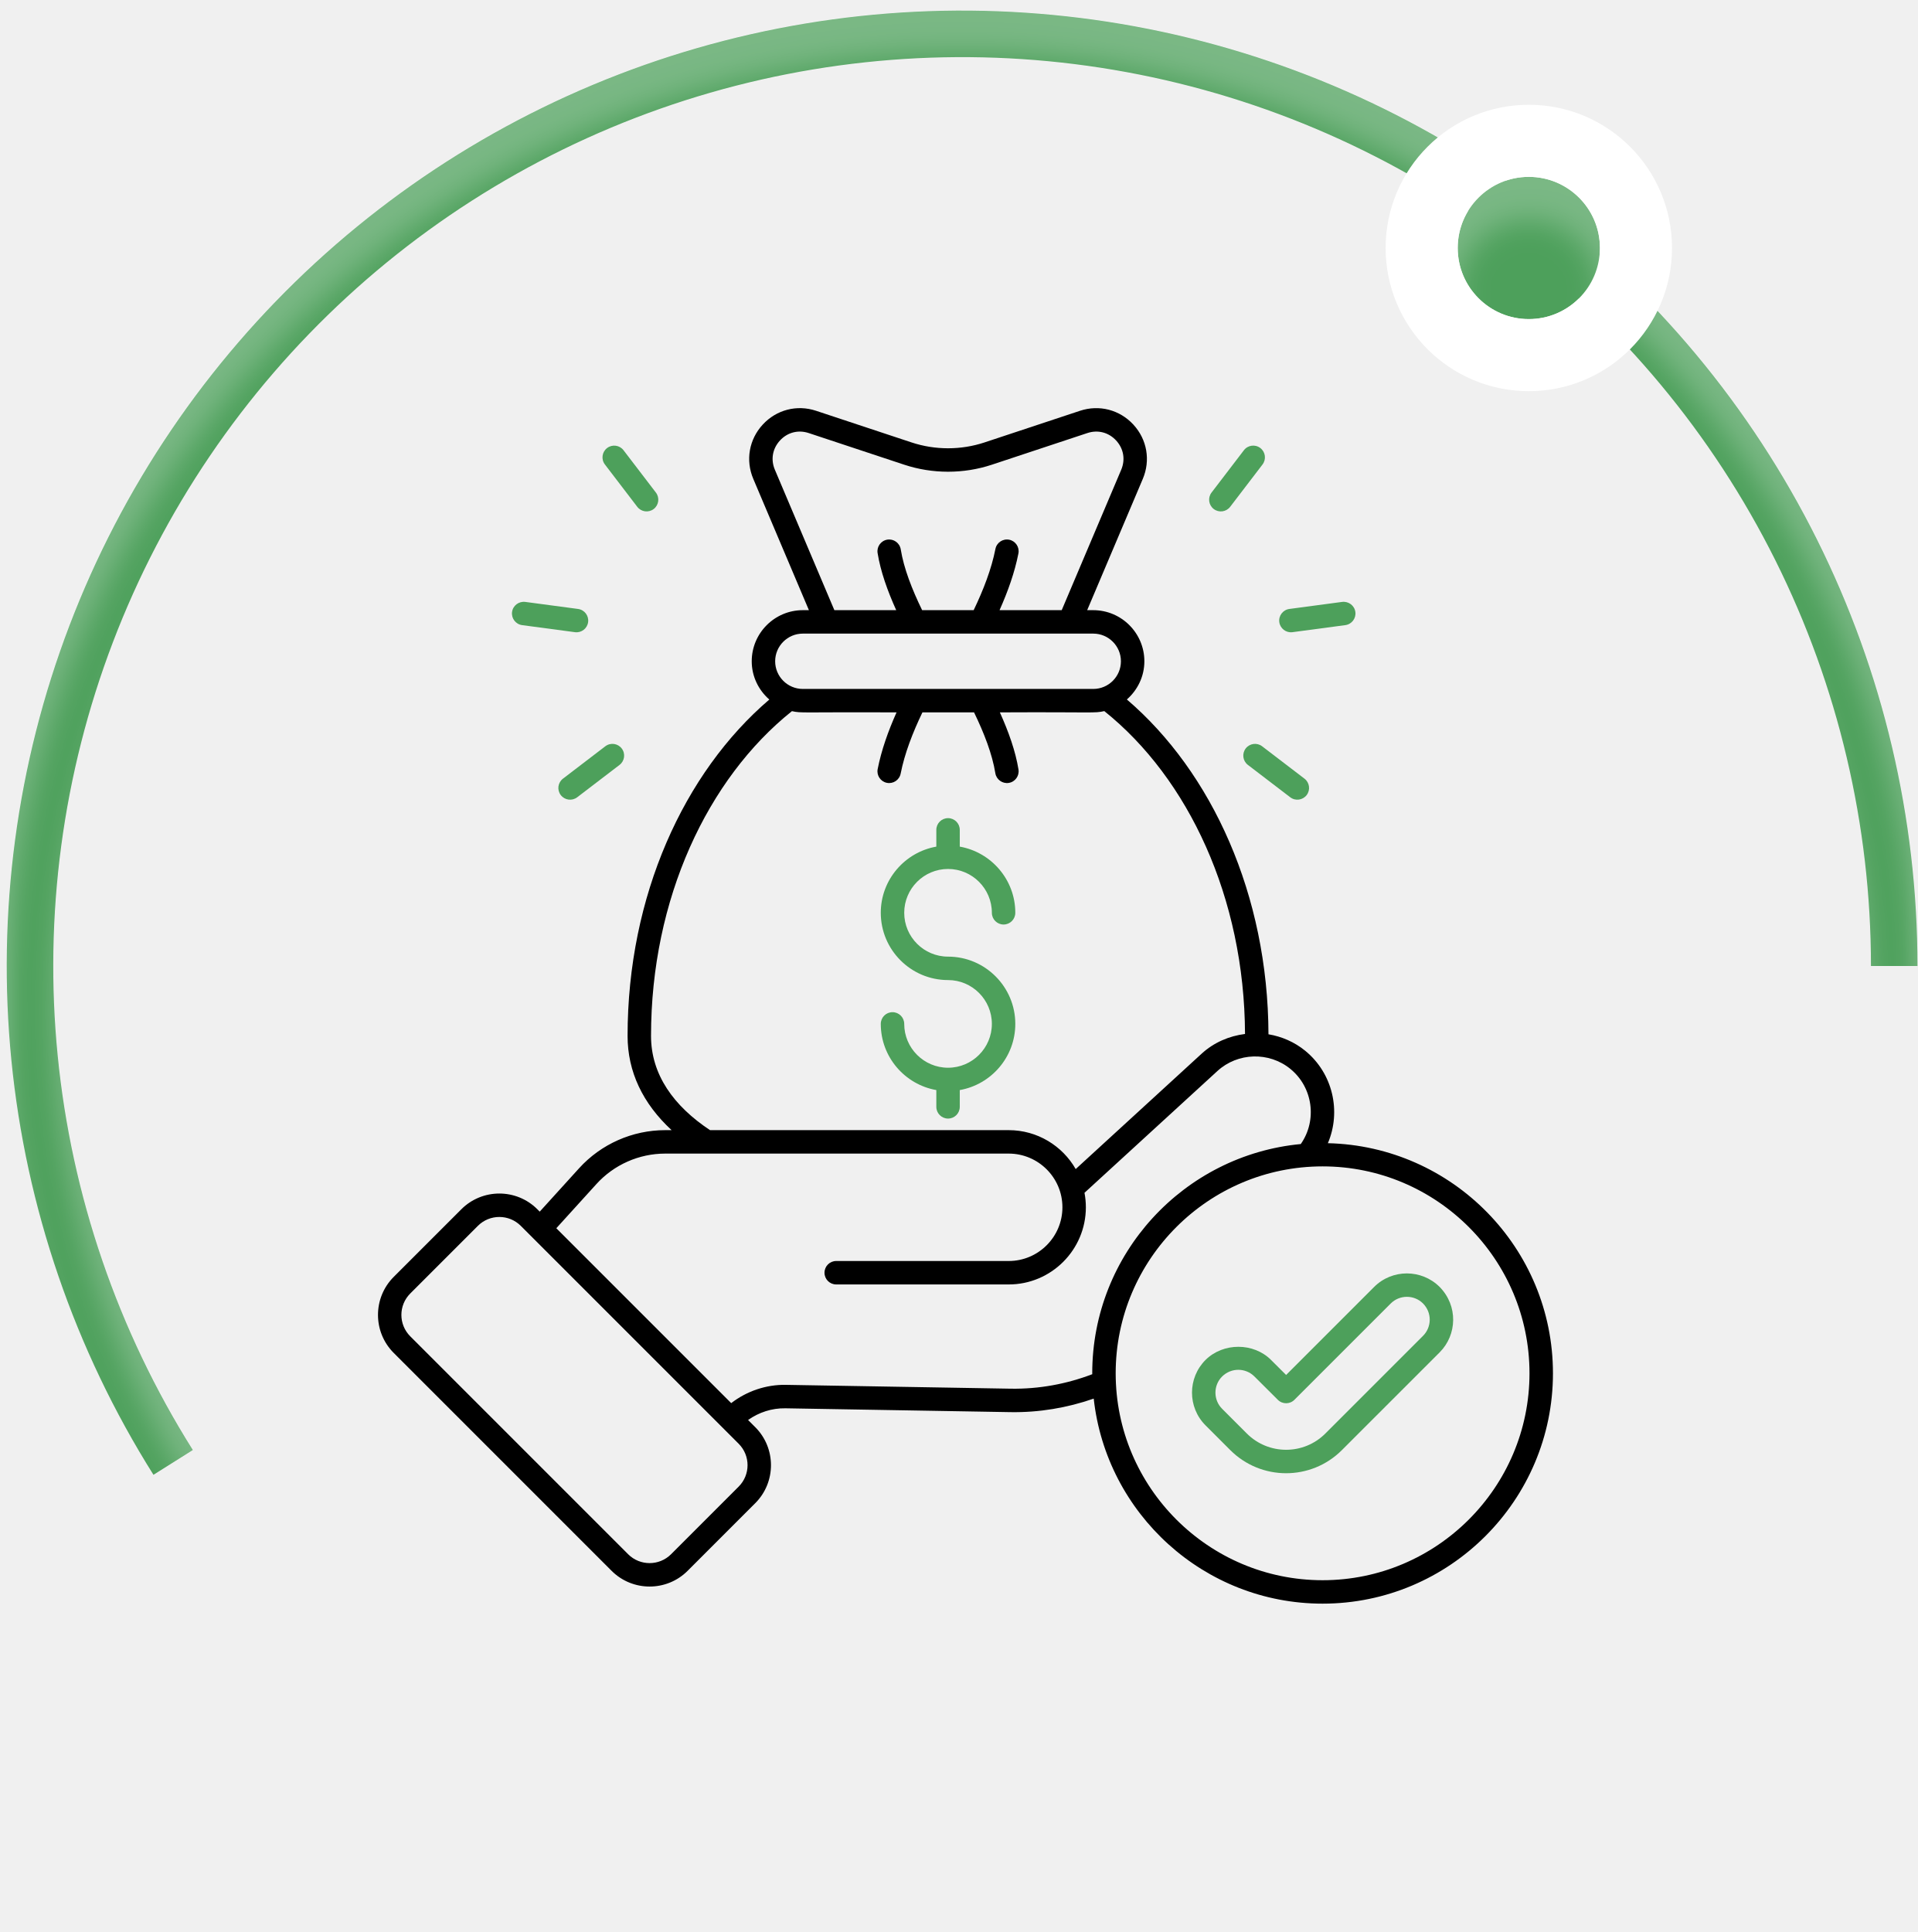
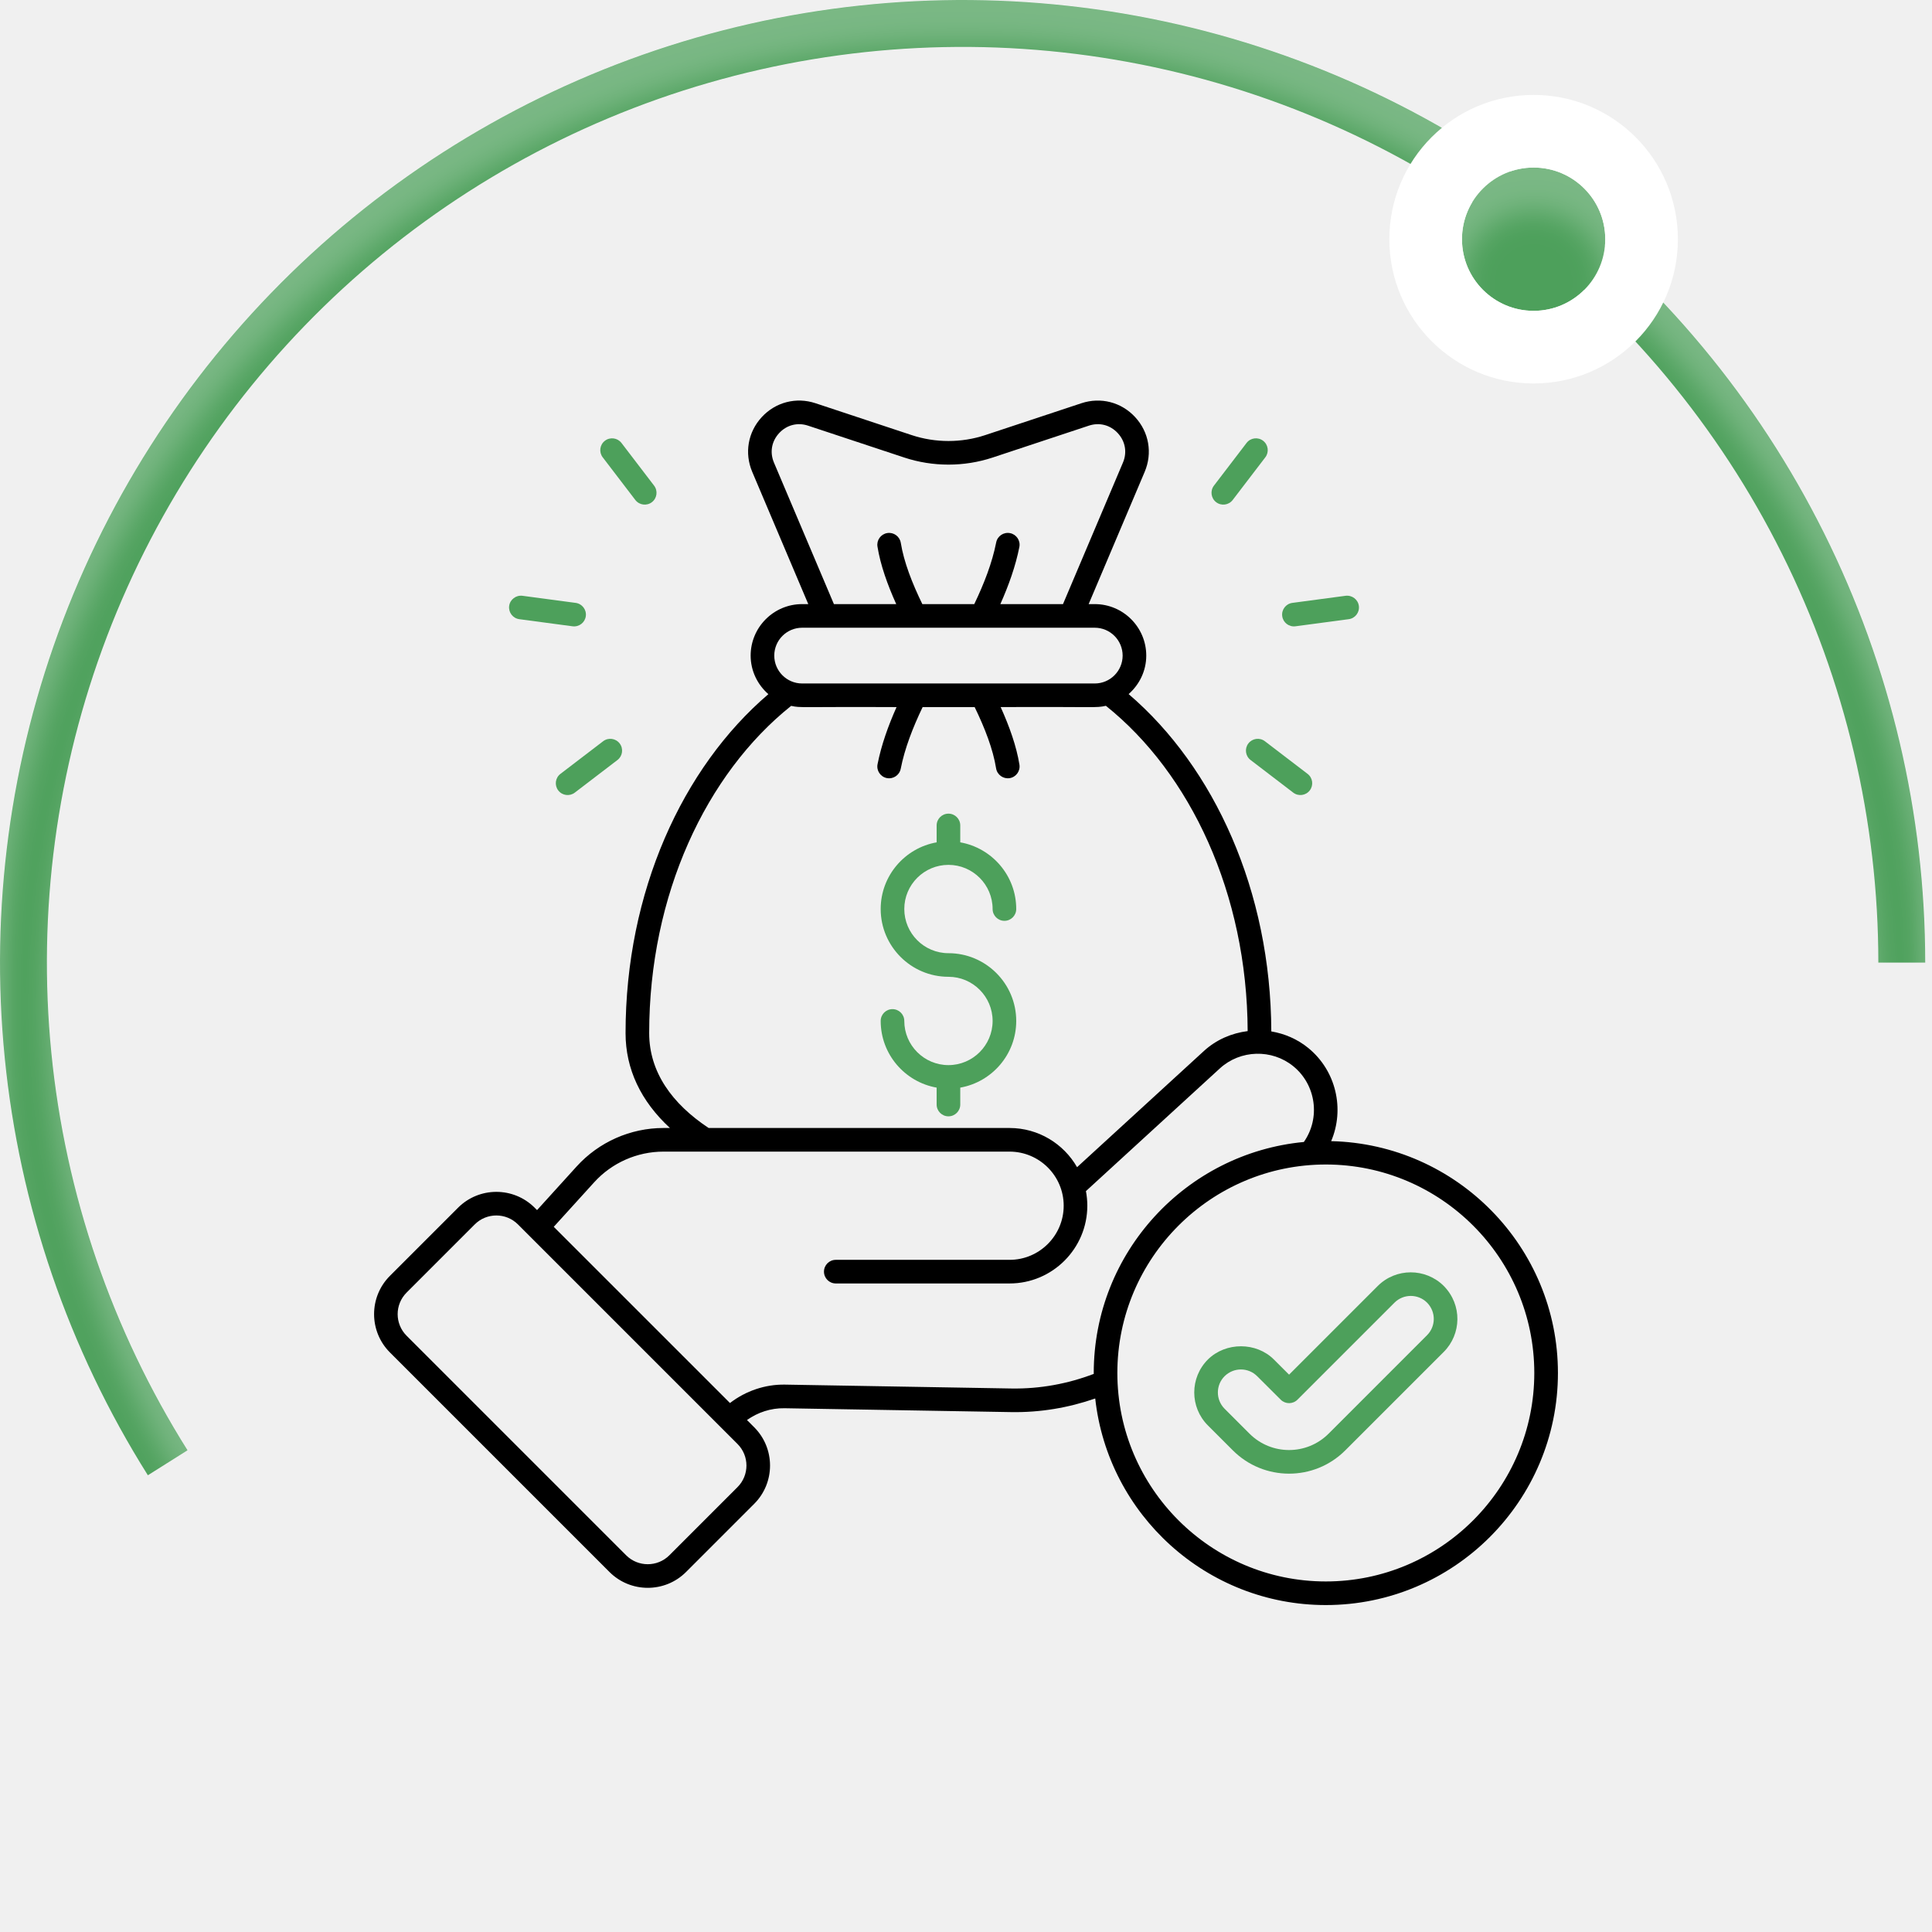
- <svg xmlns="http://www.w3.org/2000/svg" width="133" height="134" viewBox="0 0 133 134" fill="none">
-   <path d="M70.423 71.016C70.423 68.444 68.33 66.35 65.758 66.35C64.082 66.35 62.718 64.987 62.718 63.31C62.718 61.634 64.082 60.27 65.758 60.27C67.434 60.27 68.797 61.634 68.797 63.31C68.797 63.759 69.162 64.123 69.61 64.123C70.059 64.123 70.423 63.759 70.423 63.31C70.423 61.016 68.756 59.107 66.571 58.72V57.558C66.571 57.109 66.207 56.745 65.758 56.745C65.309 56.745 64.945 57.109 64.945 57.558V58.72C62.759 59.107 61.092 61.016 61.092 63.31C61.092 65.883 63.185 67.976 65.758 67.976C67.434 67.976 68.797 69.34 68.797 71.016C68.797 72.692 67.434 74.056 65.758 74.056C64.082 74.056 62.718 72.692 62.718 71.016C62.718 70.567 62.354 70.203 61.905 70.203C61.456 70.203 61.092 70.567 61.092 71.016C61.092 73.311 62.759 75.22 64.945 75.606V76.769C64.945 77.218 65.309 77.582 65.758 77.582C66.207 77.582 66.571 77.218 66.571 76.769V75.606C68.756 75.22 70.423 73.311 70.423 71.016Z" fill="#4DA05B" />
-   <path d="M92.103 79.29C93.041 77.088 92.452 74.449 90.532 72.88C89.778 72.264 88.895 71.89 87.983 71.736C87.952 62.076 84.058 53.556 78.161 48.514C78.899 47.864 79.375 46.923 79.375 45.865C79.375 43.91 77.785 42.32 75.83 42.32H75.408L79.266 33.216C79.813 31.924 79.563 30.481 78.612 29.449C77.66 28.417 76.242 28.051 74.909 28.492L68.285 30.687C66.656 31.227 64.86 31.227 63.23 30.687L56.606 28.492C55.275 28.05 53.856 28.417 52.904 29.449C51.953 30.481 51.702 31.924 52.25 33.216L56.107 42.32H55.686C53.731 42.32 52.141 43.91 52.141 45.865C52.141 46.926 52.619 47.869 53.361 48.519C47.439 53.58 43.53 62.142 43.53 71.85C43.53 74.332 44.583 76.537 46.584 78.385H46.138C43.867 78.385 41.688 79.35 40.163 81.032L37.436 84.037L37.271 83.872C35.818 82.418 33.453 82.418 32 83.872L27.308 88.564C25.855 90.017 25.855 92.382 27.308 93.835L42.422 108.95C43.876 110.403 46.24 110.403 47.694 108.95L52.386 104.257C53.839 102.804 53.839 100.44 52.386 98.987L51.887 98.488C52.636 97.96 53.528 97.66 54.478 97.677L70.081 97.943C72.072 97.976 74.024 97.645 75.862 97.005C76.739 104.991 83.521 111.226 91.737 111.226C100.547 111.226 107.715 104.059 107.715 95.249C107.714 86.563 100.743 79.488 92.103 79.29ZM53.747 32.582C53.447 31.875 53.579 31.116 54.1 30.551C54.62 29.987 55.367 29.794 56.095 30.036L62.719 32.231C64.679 32.88 66.837 32.88 68.797 32.231L75.42 30.036C76.15 29.794 76.895 29.987 77.416 30.551C77.937 31.116 78.068 31.875 77.769 32.582L73.642 42.32H69.33C69.909 41.022 70.381 39.699 70.638 38.388C70.725 37.948 70.438 37.52 69.998 37.434C69.557 37.348 69.13 37.634 69.044 38.075C68.768 39.474 68.212 40.91 67.535 42.32H63.96C63.257 40.875 62.689 39.42 62.477 38.103C62.406 37.659 61.985 37.357 61.545 37.429C61.102 37.5 60.8 37.918 60.872 38.361C61.075 39.626 61.556 40.977 62.163 42.32H57.873L53.747 32.582ZM55.686 43.946C64.648 43.946 69.925 43.946 75.83 43.946C76.888 43.946 77.749 44.807 77.749 45.865C77.749 46.923 76.888 47.784 75.83 47.784H55.686C54.627 47.784 53.766 46.923 53.766 45.865C53.766 44.807 54.627 43.946 55.686 43.946ZM45.156 71.851C45.156 62.341 49.073 54.005 54.93 49.324C55.625 49.476 55.434 49.379 62.185 49.41C61.606 50.708 61.134 52.031 60.877 53.342C60.79 53.782 61.077 54.209 61.517 54.296C61.955 54.382 62.384 54.098 62.471 53.655C62.747 52.256 63.303 50.82 63.98 49.41H67.562C68.264 50.855 68.826 52.31 69.038 53.627C69.109 54.071 69.532 54.371 69.97 54.301C70.413 54.23 70.715 53.812 70.643 53.369C70.44 52.104 69.958 50.753 69.352 49.409C76.023 49.377 75.876 49.48 76.596 49.321C82.42 53.981 86.319 62.265 86.356 71.714C85.262 71.853 84.201 72.298 83.345 73.083L74.612 81.084C73.689 79.472 71.952 78.385 69.966 78.385H49.249C46.73 76.716 45.156 74.534 45.156 71.851ZM51.236 103.108L46.544 107.801C45.724 108.619 44.39 108.619 43.571 107.801L28.457 92.686C27.636 91.865 27.635 90.535 28.457 89.713L33.149 85.021C33.968 84.202 35.302 84.202 36.121 85.021L51.236 100.136C52.056 100.957 52.057 102.287 51.236 103.108ZM70.109 96.317L54.505 96.051C53.141 96.027 51.796 96.486 50.717 97.318L38.587 85.188L41.367 82.125C42.585 80.781 44.324 80.011 46.138 80.011H69.966C72.005 80.011 73.691 81.668 73.691 83.736C73.691 85.79 72.02 87.461 69.966 87.461H58.001C57.552 87.461 57.188 87.825 57.188 88.274C57.188 88.723 57.552 89.087 58.001 89.087H69.966C72.916 89.087 75.317 86.686 75.317 83.736C75.317 83.392 75.284 83.056 75.222 82.73L84.443 74.282C85.85 72.994 88.025 72.931 89.504 74.139C91.065 75.416 91.377 77.698 90.224 79.349C82.122 80.114 75.759 86.95 75.759 95.249C75.759 95.271 75.762 95.291 75.763 95.312C73.977 95.994 72.061 96.349 70.109 96.317ZM91.737 109.601C83.823 109.601 77.385 103.163 77.385 95.249C77.385 87.336 83.823 80.898 91.737 80.898C99.65 80.898 106.088 87.336 106.088 95.249C106.088 103.163 99.65 109.601 91.737 109.601Z" fill="black" />
-   <path d="M95.314 89.258L89.207 95.365L88.159 94.321C86.955 93.115 84.854 93.102 83.619 94.321C82.366 95.573 82.365 97.609 83.619 98.862L85.332 100.575C87.464 102.708 90.93 102.724 93.078 100.575L99.855 93.799C101.073 92.581 101.141 90.562 99.853 89.257C98.598 88.01 96.562 88.01 95.314 89.258ZM98.705 92.65L91.929 99.426C90.422 100.933 87.984 100.928 86.482 99.426L84.768 97.712C84.146 97.09 84.157 96.082 84.765 95.474C85.403 94.844 86.401 94.861 87.01 95.472L88.634 97.09C88.951 97.406 89.465 97.406 89.782 97.088L96.463 90.408C97.079 89.792 98.085 89.792 98.701 90.404C99.339 91.05 99.307 92.048 98.705 92.65ZM89.648 43.847L93.312 43.358C93.757 43.299 94.07 42.89 94.01 42.445C93.951 42 93.539 41.693 93.097 41.747L89.433 42.236C88.988 42.295 88.675 42.704 88.734 43.149C88.793 43.588 89.195 43.906 89.648 43.847ZM86.403 51.913C86.131 52.27 86.199 52.78 86.555 53.052L89.492 55.297C89.848 55.57 90.359 55.502 90.632 55.145C90.905 54.788 90.836 54.278 90.48 54.006L87.543 51.761C87.188 51.488 86.676 51.557 86.403 51.913ZM86.279 31.227L84.034 34.164C83.761 34.521 83.83 35.031 84.186 35.304C84.542 35.576 85.052 35.509 85.326 35.152L87.571 32.215C87.843 31.858 87.775 31.348 87.419 31.075C87.061 30.801 86.551 30.87 86.279 31.227ZM40.095 42.236L36.431 41.747C35.99 41.692 35.576 41.999 35.517 42.445C35.458 42.89 35.77 43.299 36.215 43.358L39.88 43.847C40.333 43.906 40.735 43.588 40.793 43.149C40.853 42.704 40.54 42.295 40.095 42.236ZM38.895 55.145C39.169 55.502 39.678 55.57 40.035 55.298L42.972 53.053C43.329 52.78 43.397 52.27 43.124 51.913C42.852 51.557 42.342 51.487 41.985 51.761L39.048 54.006C38.691 54.279 38.623 54.788 38.895 55.145ZM45.342 35.304C45.698 35.031 45.767 34.521 45.494 34.164L43.248 31.227C42.976 30.871 42.466 30.802 42.109 31.075C41.752 31.348 41.684 31.858 41.957 32.215L44.202 35.152C44.476 35.509 44.986 35.576 45.342 35.304Z" fill="#4DA05B" />
-   <g filter="url(#filter0_i_82_1440)">
-     <path d="M133 67C133 56.729 130.613 46.599 126.026 37.409C121.44 28.219 114.78 20.221 106.572 14.046C98.365 7.871 88.834 3.689 78.733 1.829C68.632 -0.031 58.237 0.482 48.368 3.328C38.5 6.175 29.428 11.276 21.869 18.23C14.31 25.183 8.471 33.799 4.812 43.396C1.154 52.993 -0.224 63.31 0.788 73.531C1.8 83.751 5.175 93.597 10.644 102.29L13.378 100.571C8.175 92.301 4.965 82.935 4.002 73.212C3.039 63.489 4.349 53.676 7.83 44.546C11.31 35.417 16.864 27.221 24.055 20.606C31.246 13.992 39.876 9.139 49.263 6.431C58.651 3.724 68.54 3.235 78.148 5.004C87.757 6.774 96.823 10.752 104.631 16.626C112.438 22.5 118.774 30.109 123.137 38.851C127.5 47.593 129.771 57.23 129.771 67H133Z" fill="#4DA05B" />
+ <svg xmlns="http://www.w3.org/2000/svg" width="133" height="133" viewBox="0 0 133 133" fill="none">
+   <path d="M69.958 70.283C69.958 67.711 67.865 65.618 65.292 65.618C63.616 65.618 62.252 64.254 62.252 62.577C62.252 60.901 63.616 59.538 65.292 59.538C66.968 59.538 68.332 60.901 68.332 62.577C68.332 63.026 68.696 63.39 69.145 63.39C69.594 63.39 69.958 63.026 69.958 62.577C69.958 60.282 68.291 58.374 66.105 57.987V56.825C66.105 56.376 65.741 56.012 65.292 56.012C64.843 56.012 64.479 56.376 64.479 56.825V57.987C62.293 58.374 60.627 60.282 60.627 62.577C60.627 65.15 62.72 67.243 65.292 67.243C66.968 67.243 68.332 68.607 68.332 70.283C68.332 71.959 66.968 73.323 65.292 73.323C63.616 73.323 62.252 71.959 62.252 70.283C62.252 69.834 61.888 69.47 61.439 69.47C60.99 69.47 60.627 69.834 60.627 70.283C60.627 72.578 62.293 74.487 64.479 74.873V76.036C64.479 76.485 64.843 76.849 65.292 76.849C65.741 76.849 66.105 76.485 66.105 76.036V74.873C68.29 74.487 69.958 72.578 69.958 70.283Z" fill="#4DA05B" />
+   <path d="M91.638 78.557C92.575 76.356 91.986 73.716 90.066 72.147C89.312 71.531 88.43 71.157 87.517 71.003C87.486 61.343 83.592 52.824 77.695 47.781C78.433 47.131 78.909 46.19 78.909 45.132C78.909 43.177 77.319 41.587 75.364 41.587H74.943L78.8 32.483C79.348 31.191 79.097 29.748 78.146 28.716C77.194 27.684 75.776 27.318 74.444 27.759L67.82 29.954C66.19 30.494 64.394 30.494 62.764 29.954L56.141 27.759C54.809 27.317 53.39 27.684 52.438 28.716C51.487 29.748 51.237 31.192 51.784 32.483L55.642 41.587H55.22C53.265 41.587 51.675 43.177 51.675 45.132C51.675 46.193 52.154 47.136 52.895 47.786C46.973 52.847 43.064 61.409 43.064 71.118C43.064 73.599 44.117 75.804 46.119 77.652H45.673C43.401 77.652 41.223 78.617 39.697 80.299L36.971 83.304L36.806 83.139C35.352 81.685 32.988 81.685 31.534 83.139L26.842 87.831C25.389 89.284 25.389 91.649 26.842 93.102L41.957 108.217C43.41 109.67 45.775 109.67 47.228 108.217L51.92 103.524C53.373 102.071 53.373 99.707 51.92 98.254L51.422 97.755C52.17 97.227 53.062 96.927 54.012 96.944L69.615 97.21C71.606 97.243 73.558 96.912 75.396 96.272C76.273 104.258 83.055 110.493 91.271 110.493C100.081 110.493 107.249 103.326 107.249 94.516C107.248 85.83 100.277 78.755 91.638 78.557ZM53.281 31.849C52.981 31.142 53.113 30.383 53.634 29.818C54.155 29.254 54.902 29.061 55.629 29.303L62.253 31.498C64.213 32.147 66.371 32.147 68.331 31.498L74.955 29.303C75.684 29.061 76.429 29.254 76.95 29.818C77.471 30.383 77.603 31.142 77.303 31.849L73.177 41.587H68.865C69.443 40.289 69.915 38.966 70.173 37.655C70.26 37.215 69.973 36.788 69.532 36.701C69.091 36.615 68.664 36.901 68.578 37.342C68.302 38.741 67.746 40.177 67.069 41.587H63.494C62.791 40.142 62.223 38.687 62.011 37.37C61.94 36.926 61.519 36.624 61.08 36.696C60.636 36.767 60.334 37.185 60.406 37.628C60.609 38.893 61.091 40.243 61.697 41.587H57.407L53.281 31.849ZM55.22 43.213C64.182 43.213 69.46 43.213 75.364 43.213C76.422 43.213 77.283 44.074 77.283 45.132C77.283 46.19 76.422 47.051 75.364 47.051H55.22C54.162 47.051 53.301 46.19 53.301 45.132C53.301 44.074 54.162 43.213 55.22 43.213ZM44.69 71.118C44.69 61.608 48.607 53.272 54.464 48.592C55.159 48.743 54.968 48.646 61.719 48.677C61.14 49.975 60.669 51.298 60.411 52.609C60.324 53.049 60.611 53.477 61.051 53.563C61.489 53.649 61.919 53.365 62.006 52.922C62.281 51.523 62.838 50.087 63.514 48.677H67.096C67.799 50.122 68.361 51.578 68.572 52.894C68.644 53.338 69.067 53.638 69.504 53.568C69.947 53.497 70.249 53.079 70.178 52.636C69.974 51.371 69.493 50.02 68.886 48.676C75.557 48.644 75.41 48.747 76.13 48.588C81.955 53.248 85.853 61.532 85.89 70.981C84.796 71.12 83.736 71.565 82.879 72.35L74.146 80.35C73.223 78.739 71.486 77.652 69.5 77.652H48.784C46.264 75.983 44.69 73.801 44.69 71.118ZM50.77 102.375L46.078 107.068C45.258 107.886 43.925 107.886 43.106 107.068L27.991 91.953C27.17 91.132 27.169 89.802 27.991 88.981L32.683 84.288C33.502 83.469 34.836 83.469 35.655 84.288L50.77 99.403C51.591 100.224 51.592 101.554 50.77 102.375ZM69.644 95.585L54.039 95.318C52.675 95.294 51.331 95.754 50.252 96.585L38.121 84.455L40.901 81.392C42.119 80.048 43.858 79.278 45.672 79.278H69.5C71.539 79.278 73.225 80.935 73.225 83.003C73.225 85.057 71.554 86.728 69.5 86.728H57.536C57.087 86.728 56.723 87.092 56.723 87.541C56.723 87.99 57.087 88.354 57.536 88.354H69.5C72.45 88.354 74.851 85.953 74.851 83.003C74.851 82.659 74.818 82.323 74.756 81.997L83.977 73.549C85.384 72.261 87.56 72.198 89.038 73.406C90.599 74.683 90.912 76.965 89.758 78.615C81.656 79.381 75.294 86.217 75.294 94.516C75.294 94.538 75.297 94.558 75.297 94.579C73.511 95.261 71.595 95.616 69.644 95.585ZM91.271 108.868C83.357 108.868 76.919 102.43 76.919 94.516C76.919 86.603 83.357 80.165 91.271 80.165C99.184 80.165 105.622 86.603 105.622 94.516C105.622 102.43 99.184 108.868 91.271 108.868Z" fill="black" />
+   <path d="M94.848 88.525L88.741 94.632L87.694 93.588C86.489 92.382 84.388 92.369 83.153 93.588C81.9 94.841 81.899 96.875 83.153 98.128L84.867 99.842C86.998 101.975 90.464 101.991 92.612 99.842L99.389 93.066C100.607 91.848 100.676 89.829 99.387 88.523C98.132 87.277 96.096 87.277 94.848 88.525ZM98.239 91.916L91.463 98.693C89.956 100.2 87.518 100.195 86.016 98.693L84.302 96.979C83.68 96.356 83.691 95.349 84.299 94.741C84.938 94.111 85.935 94.128 86.545 94.739L88.168 96.357C88.486 96.673 88.999 96.672 89.317 96.356L95.998 89.675C96.614 89.059 97.62 89.059 98.236 89.671C98.873 90.317 98.841 91.315 98.239 91.916ZM89.182 43.114L92.847 42.625C93.292 42.566 93.604 42.157 93.545 41.712C93.486 41.267 93.073 40.959 92.631 41.014L88.967 41.503C88.522 41.562 88.209 41.971 88.269 42.416C88.327 42.855 88.729 43.173 89.182 43.114ZM85.938 51.18C85.665 51.536 85.733 52.047 86.09 52.319L89.026 54.564C89.382 54.837 89.893 54.77 90.166 54.412C90.439 54.056 90.371 53.545 90.014 53.273L87.077 51.028C86.722 50.755 86.21 50.824 85.938 51.18ZM85.813 30.494L83.568 33.431C83.296 33.788 83.364 34.298 83.72 34.571C84.076 34.843 84.587 34.776 84.86 34.419L87.105 31.482C87.378 31.125 87.309 30.615 86.953 30.342C86.595 30.068 86.085 30.137 85.813 30.494ZM39.629 41.503L35.965 41.014C35.525 40.959 35.111 41.267 35.051 41.712C34.992 42.157 35.305 42.566 35.75 42.625L39.414 43.114C39.867 43.173 40.269 42.855 40.328 42.416C40.387 41.971 40.074 41.562 39.629 41.503ZM38.43 54.413C38.703 54.77 39.213 54.837 39.569 54.565L42.507 52.319C42.863 52.047 42.931 51.537 42.659 51.18C42.386 50.824 41.877 50.754 41.519 51.028L38.582 53.273C38.225 53.545 38.157 54.056 38.43 54.413ZM44.876 34.571C45.233 34.298 45.301 33.788 45.028 33.431L42.783 30.494C42.51 30.138 42 30.069 41.643 30.342C41.286 30.615 41.218 31.125 41.491 31.482L43.736 34.419C44.01 34.776 44.521 34.843 44.876 34.571Z" fill="#4DA05B" />
+   <g filter="url(#filter0_i_1_2)" style="&#10;" class="line">
+     <path d="M132.534 66.267C132.534 55.996 130.147 45.866 125.56 36.676C120.974 27.486 114.314 19.488 106.107 13.313C97.899 7.138 88.369 2.956 78.267 1.096C68.166 -0.764 57.771 -0.251 47.903 2.595C38.034 5.442 28.962 10.543 21.403 17.497C13.844 24.45 8.005 33.066 4.346 42.663C0.688 52.26 -0.69 62.577 0.323 72.798C1.335 83.019 4.709 92.864 10.179 101.558L12.912 99.838C7.709 91.568 4.499 82.202 3.536 72.479C2.573 62.757 3.884 52.943 7.364 43.813C10.844 34.684 16.399 26.488 23.589 19.873C30.78 13.259 39.41 8.406 48.798 5.698C58.185 2.991 68.074 2.502 77.683 4.272C87.292 6.041 96.358 10.02 104.165 15.893C111.973 21.767 118.308 29.376 122.671 38.118C127.034 46.86 129.305 56.497 129.305 66.267H132.534Z" fill="#4DA05B" style="stroke-dasharray: 485.301; stroke-dashoffset: 0;" />
  </g>
-   <g filter="url(#filter1_i_82_1440)">
-     <circle cx="106.041" cy="17.199" r="4.932" fill="#4DA05B" />
+   <g filter="url(#filter1_i_1_2)">
+     <circle cx="105.575" cy="16.466" r="4.932" fill="#4DA05B" />
  </g>
-   <circle cx="106.041" cy="17.199" r="7.432" stroke="white" stroke-width="5" />
+   <circle cx="105.575" cy="16.466" r="7.432" stroke="white" stroke-width="5" />
  <defs>
-     <filter id="filter0_i_82_1440" x="0.466" y="0.733" width="132.534" height="103.557" filterUnits="userSpaceOnUse" color-interpolation-filters="sRGB">
+     <filter id="filter0_i_1_2" x="-1.16825e-05" y="-3.33786e-06" width="132.534" height="103.558" filterUnits="userSpaceOnUse" color-interpolation-filters="sRGB">
      <feFlood flood-opacity="0" result="BackgroundImageFix" />
      <feBlend mode="normal" in="SourceGraphic" in2="BackgroundImageFix" result="shape" />
      <feColorMatrix in="SourceAlpha" type="matrix" values="0 0 0 0 0 0 0 0 0 0 0 0 0 0 0 0 0 0 127 0" result="hardAlpha" />
      <feOffset dy="3" />
      <feGaussianBlur stdDeviation="1" />
      <feComposite in2="hardAlpha" operator="arithmetic" k2="-1" k3="1" />
      <feColorMatrix type="matrix" values="0 0 0 0 1 0 0 0 0 1 0 0 0 0 1 0 0 0 0.25 0" />
-       <feBlend mode="normal" in2="shape" result="effect1_innerShadow_82_1440" />
+       <feBlend mode="normal" in2="shape" result="effect1_innerShadow_1_2" />
    </filter>
-     <filter id="filter1_i_82_1440" x="96.11" y="7.267" width="19.863" height="21.863" filterUnits="userSpaceOnUse" color-interpolation-filters="sRGB">
+     <filter id="filter1_i_1_2" x="95.644" y="6.534" width="19.863" height="21.863" filterUnits="userSpaceOnUse" color-interpolation-filters="sRGB">
      <feFlood flood-opacity="0" result="BackgroundImageFix" />
      <feBlend mode="normal" in="SourceGraphic" in2="BackgroundImageFix" result="shape" />
      <feColorMatrix in="SourceAlpha" type="matrix" values="0 0 0 0 0 0 0 0 0 0 0 0 0 0 0 0 0 0 127 0" result="hardAlpha" />
      <feOffset dy="3" />
      <feGaussianBlur stdDeviation="1" />
      <feComposite in2="hardAlpha" operator="arithmetic" k2="-1" k3="1" />
      <feColorMatrix type="matrix" values="0 0 0 0 1 0 0 0 0 1 0 0 0 0 1 0 0 0 0.25 0" />
-       <feBlend mode="normal" in2="shape" result="effect1_innerShadow_82_1440" />
+       <feBlend mode="normal" in2="shape" result="effect1_innerShadow_1_2" />
    </filter>
  </defs>
</svg>
